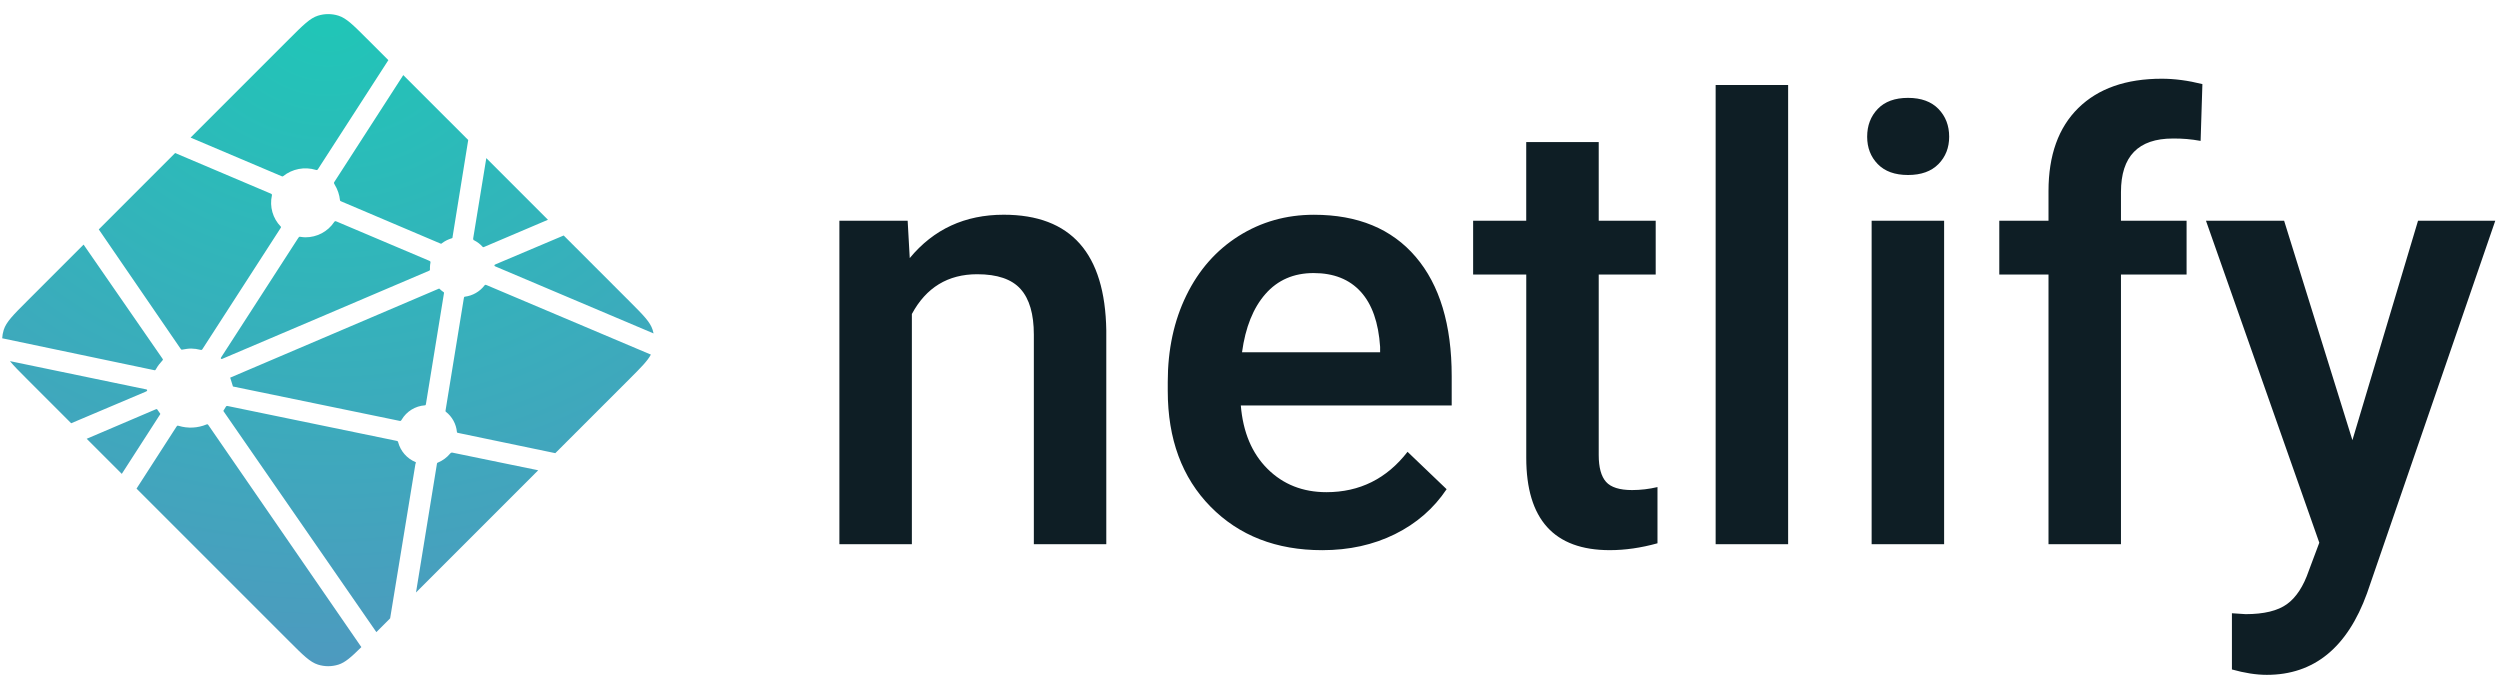
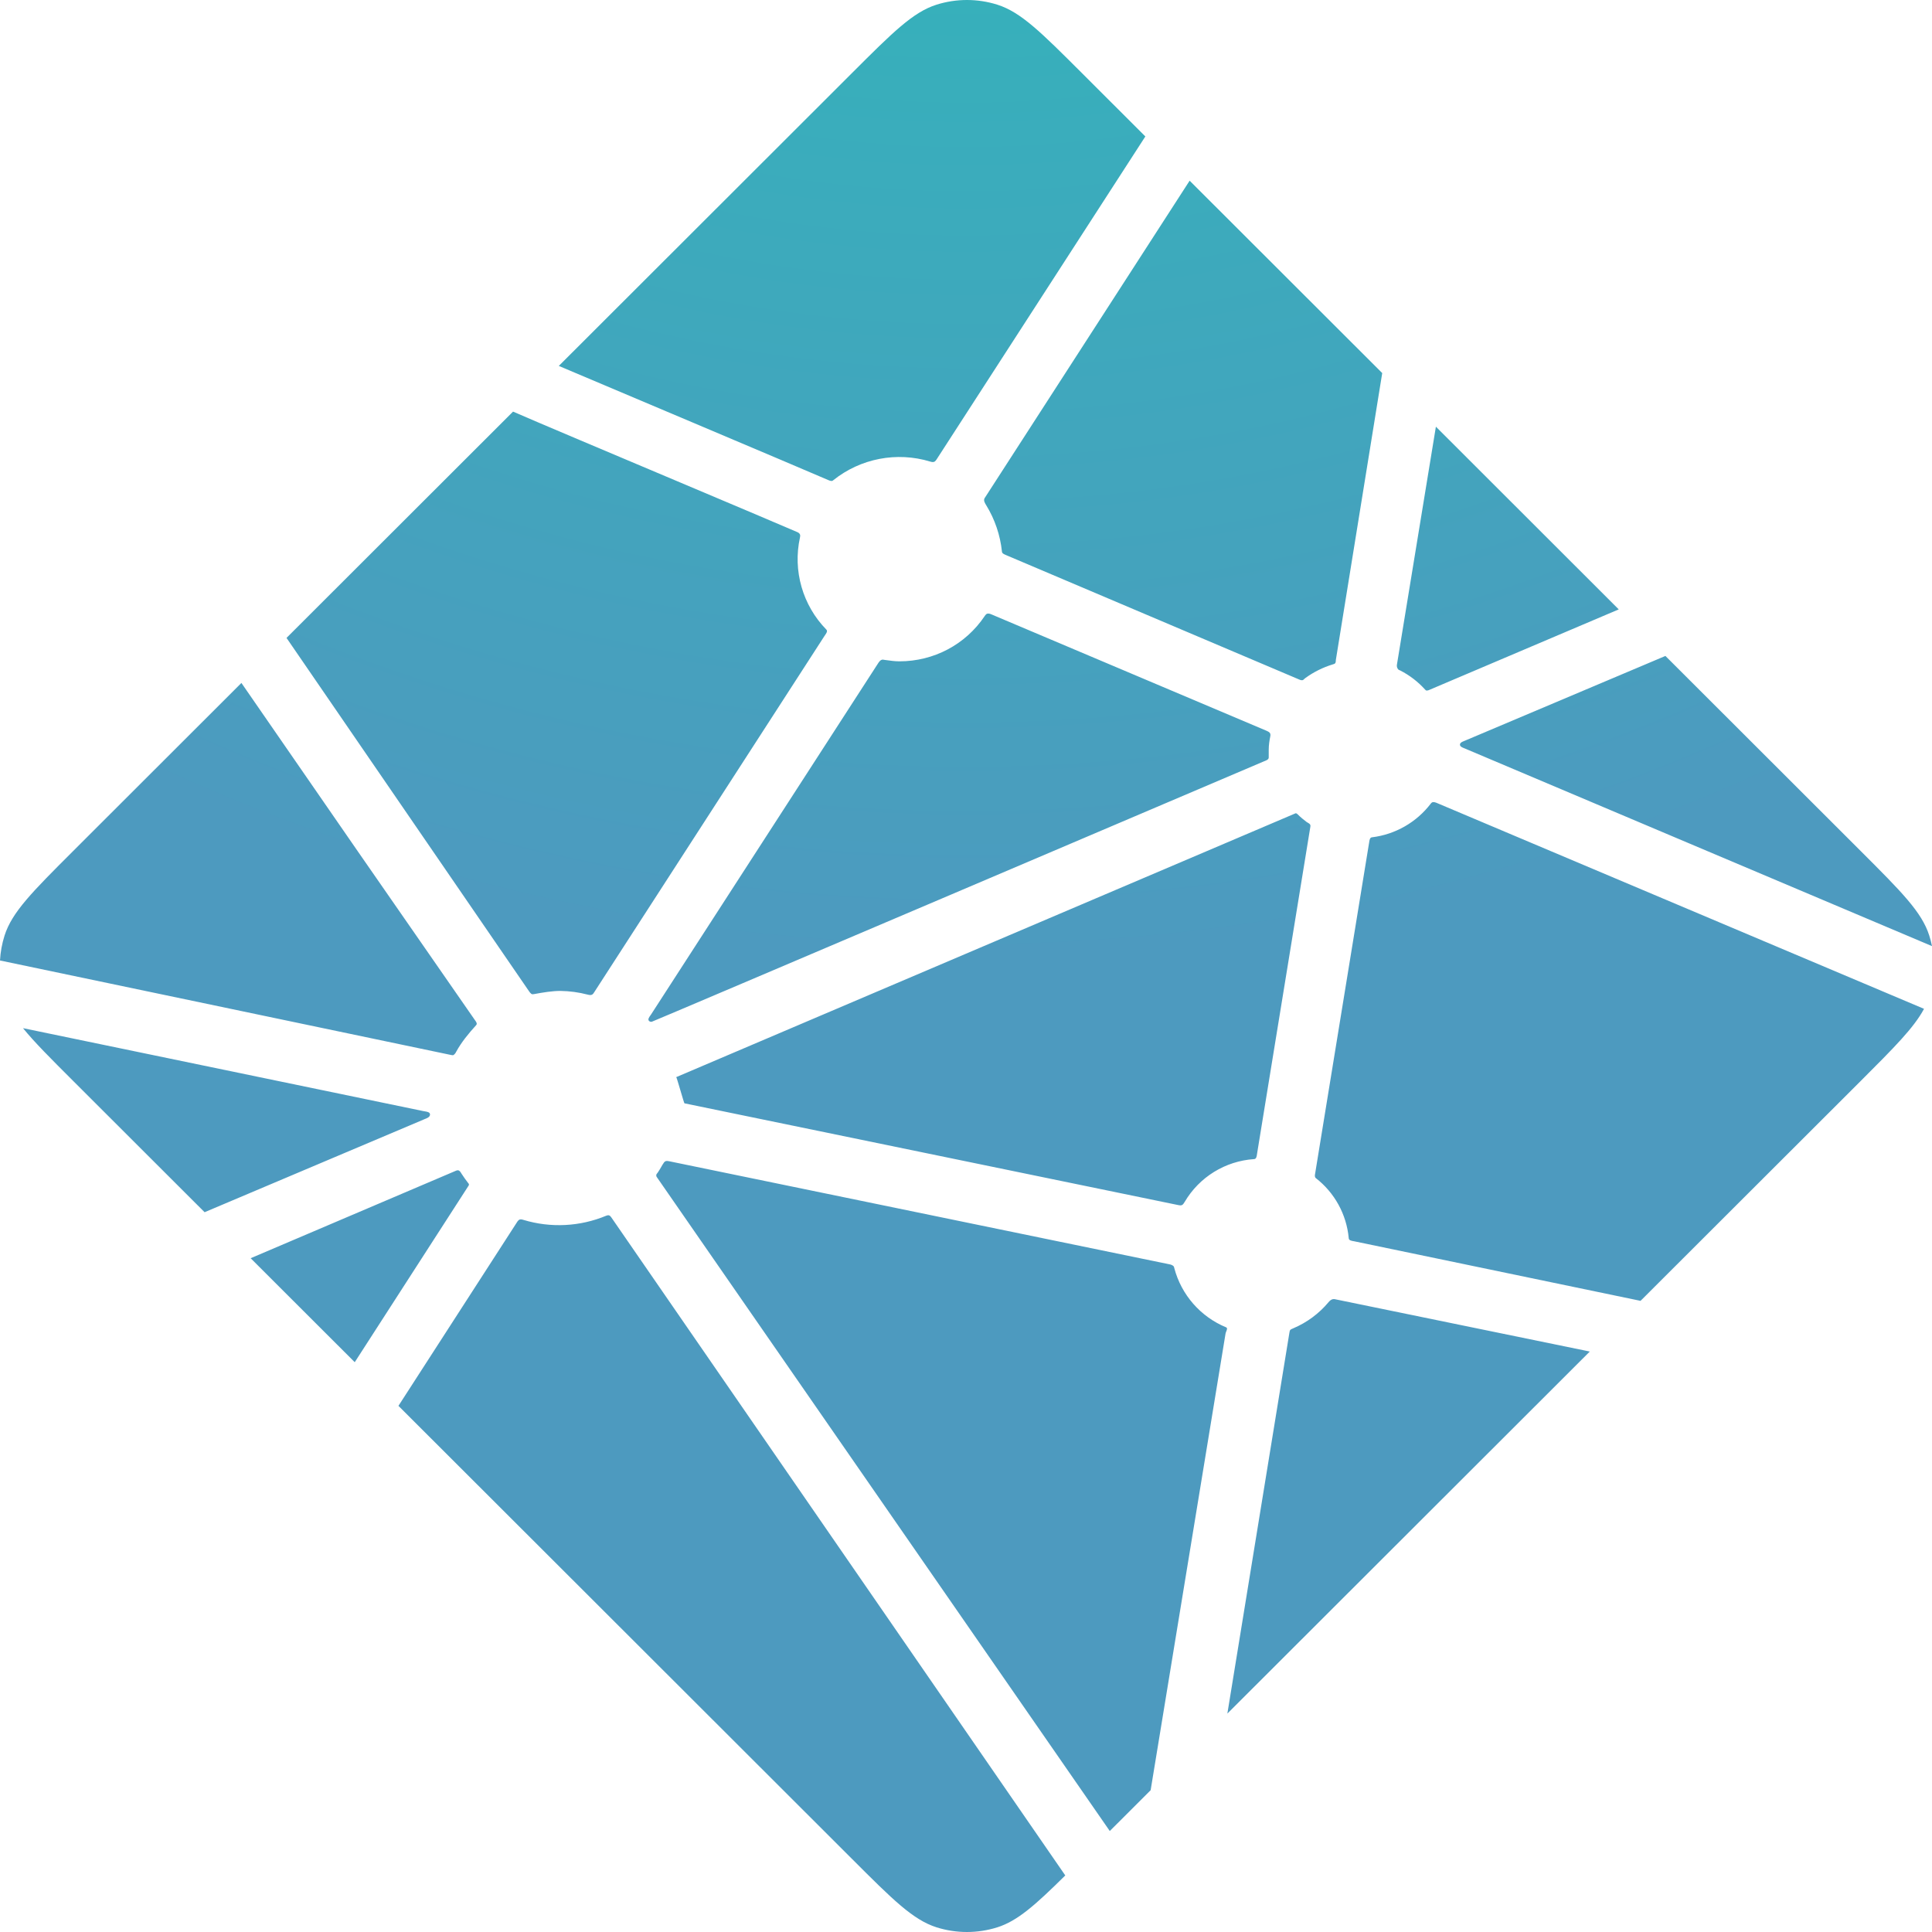
- <svg xmlns="http://www.w3.org/2000/svg" width="147" height="40">
-   <radialGradient id="a" cy="0%" r="100.11%" gradientTransform="matrix(0 .9989 -1.152 0 .5 -.5)">
-     <stop offset="0" stop-color="#20c6b7" />
-     <stop offset="1" stop-color="#4d9abf" />
-   </radialGradient>
-   <g fill="none" fill-rule="evenodd">
-     <path fill="#0e1e25" d="m53.37 12.978.123 2.198c1.403-1.7 3.245-2.55 5.525-2.55 3.951 0 5.962 2.268 6.032 6.804v12.568h-4.26v-12.322c0-1.207-.26-2.1-.78-2.681-.52-.58-1.371-.87-2.552-.87-1.719 0-3 .78-3.84 2.338v13.535h-4.262v-19.02h4.016zm24.378 19.372c-2.7 0-4.89-.852-6.567-2.557-1.678-1.705-2.517-3.976-2.517-6.812v-.527c0-1.898.365-3.595 1.096-5.089.73-1.494 1.757-2.657 3.078-3.49 1.321-.831 2.794-1.247 4.42-1.247 2.583 0 4.58.826 5.988 2.478 1.41 1.653 2.114 3.99 2.114 7.014v1.723h-12.4c.13 1.57.652 2.812 1.57 3.726s2.073 1.371 3.464 1.371c1.952 0 3.542-.79 4.77-2.373l2.297 2.198c-.76 1.136-1.774 2.018-3.042 2.645-1.269.627-2.692.94-4.27.94zm-.508-16.294c-1.17 0-2.113.41-2.832 1.23-.72.82-1.178 1.963-1.377 3.428h8.12v-.317c-.094-1.43-.474-2.51-1.14-3.243-.667-.732-1.59-1.098-2.771-1.098zm16.765-7.7v4.623h3.35v3.164h-3.35v10.617c0 .726.144 1.25.43 1.573.286.322.798.483 1.535.483a6.55 6.55 0 0 0 1.49-.176v3.305c-.97.27-1.905.404-2.806.404-3.273 0-4.91-1.81-4.91-5.431v-10.776h-3.124v-3.164h3.122v-4.623h4.261zm11.137 23.643h-4.262v-27h4.262zm9.172 0h-4.262v-19.02h4.262zm-4.525-23.96c0-.655.207-1.2.622-1.634.416-.433 1.009-.65 1.78-.65.772 0 1.368.217 1.79.65.42.434.63.979.63 1.635 0 .644-.21 1.18-.63 1.608-.422.428-1.018.642-1.79.642-.771 0-1.364-.214-1.78-.642-.415-.427-.622-.964-.622-1.608zm10.663 23.96v-15.857h-2.894v-3.164h2.894v-1.74c0-2.11.584-3.738 1.753-4.887 1.17-1.148 2.806-1.722 4.91-1.722.749 0 1.544.105 2.386.316l-.105 3.34a8.375 8.375 0 0 0 -1.631-.14c-2.035 0-3.052 1.048-3.052 3.146v1.687h3.858v3.164h-3.858v15.856h-4.261zm17.87-6.117 3.858-12.903h4.542l-7.54 21.903c-1.158 3.199-3.122 4.799-5.893 4.799-.62 0-1.304-.106-2.052-.317v-3.305l.807.053c1.075 0 1.885-.196 2.429-.589.543-.392.973-1.051 1.289-1.977l.613-1.635-6.664-18.932h4.595z" />
-     <path fill="url(#a)" fill-rule="nonzero" d="m28.589 14.135-.014-.006c-.008-.003-.016-.006-.023-.013a.11.11 0 0 1 -.028-.093l.773-4.726 3.625 3.626-3.77 1.604a.083.083 0 0 1 -.033.006h-.015c-.005-.003-.01-.007-.02-.017a1.716 1.716 0 0 0 -.495-.381zm5.258-.288 3.876 3.876c.805.806 1.208 1.208 1.355 1.674.022.069.04.138.054.209l-9.263-3.923a.728.728 0 0 0 -.015-.006c-.037-.015-.08-.032-.08-.07s.044-.056.081-.071l.012-.005zm5.127 7.003c-.2.376-.59.766-1.25 1.427l-4.37 4.369-5.652-1.177-.03-.006c-.05-.008-.103-.017-.103-.062a1.706 1.706 0 0 0 -.655-1.193c-.023-.023-.017-.059-.01-.092 0-.005 0-.01.002-.014l1.063-6.526.004-.022c.006-.05.015-.108.06-.108a1.73 1.73 0 0 0 1.16-.665c.009-.01.015-.021.027-.027.032-.015.07 0 .103.014l9.65 4.082zm-6.625 6.801-7.186 7.186 1.23-7.56.002-.01c.001-.01.003-.02.006-.029.01-.024.036-.034.061-.044l.012-.005a1.85 1.85 0 0 0 .695-.517c.024-.028.053-.055.09-.06a.09.09 0 0 1 .029 0l5.06 1.04zm-8.707 8.707-.81.81-8.955-12.942a.424.424 0 0 0 -.01-.014c-.014-.019-.029-.038-.026-.06 0-.016.011-.03.022-.042l.01-.013c.027-.04.05-.08.075-.123l.02-.035.003-.003c.014-.024.027-.047.051-.06.021-.01.05-.006.073-.001l9.921 2.046a.164.164 0 0 1 .076.033c.013.013.016.027.019.043a1.757 1.757 0 0 0 1.028 1.175c.028.014.016.045.003.078a.238.238 0 0 0 -.015.045c-.125.76-1.197 7.298-1.485 9.063zm-1.692 1.691c-.597.591-.949.904-1.347 1.03a2 2 0 0 1 -1.206 0c-.466-.148-.869-.55-1.674-1.356l-8.993-8.993 2.349-3.643c.011-.018.022-.034.04-.047.025-.018.061-.01.091 0a2.434 2.434 0 0 0 1.638-.083c.027-.01.054-.017.075.002a.19.19 0 0 1 .028.032l8.999 13.059zm-14.087-10.186-2.063-2.063 4.074-1.738a.084.084 0 0 1 .033-.007c.034 0 .054.034.072.065a2.91 2.91 0 0 0 .13.184l.013.016c.012.017.004.034-.008.05l-2.25 3.493zm-2.976-2.976-2.61-2.61c-.444-.444-.766-.766-.99-1.043l7.936 1.646a.84.84 0 0 0 .03.005c.049.008.103.017.103.063 0 .05-.059.073-.109.092l-.023.01zm-4.056-4.995a2 2 0 0 1 .09-.495c.148-.466.55-.868 1.356-1.674l3.34-3.34a2175.525 2175.525 0 0 0 4.626 6.687c.027.036.057.076.026.106-.146.161-.292.337-.395.528a.16.16 0 0 1 -.05.062c-.013.008-.027.005-.042.002h-.002l-8.949-1.877zm5.68-6.403 4.489-4.491c.423.185 1.96.834 3.333 1.414 1.04.44 1.988.84 2.286.97.03.012.057.024.07.054.008.018.004.041 0 .06a2.003 2.003 0 0 0 .523 1.828c.03.03 0 .073-.026.11l-.014.021-4.56 7.063c-.012.02-.023.037-.043.05-.024.015-.058.008-.086.001a2.274 2.274 0 0 0 -.543-.074c-.164 0-.342.03-.522.063h-.001c-.02.003-.038.007-.054-.005a.21.21 0 0 1 -.045-.051l-4.808-7.013zm5.398-5.398 5.814-5.814c.805-.805 1.208-1.208 1.674-1.355a2 2 0 0 1 1.206 0c.466.147.869.55 1.674 1.355l1.26 1.26-4.135 6.404a.155.155 0 0 1 -.041.048c-.025.017-.06.01-.09 0a2.097 2.097 0 0 0 -1.92.37c-.027.028-.067.012-.101-.003-.54-.235-4.74-2.01-5.341-2.265zm12.506-3.676 3.818 3.818-.92 5.698v.015a.135.135 0 0 1 -.008.038c-.01.02-.03.024-.05.03a1.83 1.83 0 0 0 -.548.273.154.154 0 0 0 -.02.017c-.011.012-.022.023-.04.025a.114.114 0 0 1 -.043-.007l-5.818-2.472-.011-.005c-.037-.015-.081-.033-.081-.071a2.198 2.198 0 0 0 -.31-.915c-.028-.046-.059-.094-.035-.141zm-3.932 8.606 5.454 2.31c.03.014.063.027.076.058a.106.106 0 0 1 0 .057c-.016.08-.03.171-.03.263v.153c0 .038-.039.054-.075.069l-.011.004c-.864.369-12.13 5.173-12.147 5.173s-.035 0-.052-.017c-.03-.03 0-.072.027-.11a.76.76 0 0 0 .014-.02l4.482-6.94.008-.012c.026-.042.056-.089.104-.089l.045.007c.102.014.192.027.283.027.68 0 1.31-.331 1.69-.897a.16.16 0 0 1 .034-.04c.027-.02.067-.01.098.004zm-6.246 9.185 12.28-5.237s.018 0 .035.017c.067.067.124.112.179.154l.027.017c.025.014.05.03.052.056 0 .01 0 .016-.002.025l-1.052 6.462-.004.026c-.007.05-.014.107-.061.107a1.729 1.729 0 0 0 -1.373.847l-.005.008c-.014.023-.027.045-.05.057-.021.01-.048.006-.07.001l-9.793-2.02c-.01-.002-.152-.519-.163-.52z" transform="translate(-.702)" />
+ <svg xmlns="http://www.w3.org/2000/svg" width="256px" height="256px" viewBox="0 0 256 256" version="1.1" preserveAspectRatio="xMidYMid">
+   <defs>
+     <radialGradient cx="50%" cy="-50%" fx="50%" fy="-50%" r="100%" id="radialGradient-1">
+       <stop stop-color="#20C6B7" offset="0%" />
+       <stop stop-color="#4D9ABF" offset="100%" />
+     </radialGradient>
+   </defs>
+   <g>
+     <path d="M185.532,88.839 L185.438,88.799 C185.385,88.779 185.331,88.759 185.284,88.712 C185.129,88.545 185.06,88.316 185.097,88.091 L190.264,56.538 L214.493,80.747 L189.295,91.456 C189.225,91.484 189.15,91.498 189.074,91.496 L188.974,91.496 C188.94,91.476 188.907,91.449 188.84,91.382 C187.902,90.339 186.781,89.477 185.532,88.839 Z M220.676,86.916 L246.582,112.794 C251.963,118.175 254.657,120.859 255.639,123.971 C255.786,124.431 255.906,124.892 256,125.366 L194.087,99.174 C194.054,99.16 194.02,99.147 193.987,99.134 C193.739,99.034 193.452,98.92 193.452,98.667 C193.452,98.413 193.746,98.293 193.993,98.193 L194.074,98.159 L220.676,86.916 Z M254.944,133.672 C253.607,136.182 251,138.786 246.589,143.199 L217.38,172.369 L179.603,164.511 L179.403,164.471 C179.068,164.417 178.714,164.357 178.714,164.057 C178.424,160.91 176.838,158.025 174.336,156.092 C174.182,155.938 174.223,155.698 174.269,155.477 C174.269,155.444 174.269,155.411 174.283,155.384 L181.388,111.813 L181.414,111.666 C181.454,111.332 181.515,110.945 181.815,110.945 C184.891,110.563 187.684,108.963 189.569,106.505 C189.629,106.438 189.669,106.365 189.749,106.325 C189.963,106.224 190.217,106.325 190.438,106.418 L254.937,133.672 L254.944,133.672 Z M210.663,179.079 L162.633,227.057 L170.854,176.582 L170.867,176.515 C170.874,176.448 170.887,176.382 170.907,176.322 C170.974,176.161 171.148,176.095 171.315,176.028 L171.395,175.994 C173.195,175.227 174.787,174.044 176.041,172.543 C176.201,172.356 176.395,172.175 176.642,172.142 C176.706,172.132 176.772,172.132 176.836,172.142 L210.656,179.086 L210.663,179.079 Z M152.466,237.212 L147.052,242.62 L87.198,156.212 C87.176,156.18 87.154,156.149 87.131,156.118 C87.038,155.991 86.937,155.865 86.958,155.718 C86.964,155.611 87.031,155.517 87.105,155.437 L87.171,155.351 C87.352,155.083 87.506,154.816 87.673,154.529 L87.806,154.296 L87.826,154.276 C87.92,154.115 88.007,153.962 88.167,153.875 C88.308,153.808 88.502,153.835 88.655,153.868 L154.966,167.529 C155.152,167.557 155.327,167.633 155.474,167.749 C155.561,167.836 155.581,167.929 155.601,168.036 C156.539,171.58 159.081,174.482 162.472,175.881 C162.659,175.974 162.579,176.181 162.492,176.402 C162.449,176.498 162.415,176.599 162.392,176.702 C161.557,181.776 154.391,225.428 152.466,237.212 Z M141.157,248.502 C137.167,252.448 134.814,254.537 132.154,255.379 C129.531,256.207 126.716,256.207 124.093,255.379 C120.979,254.39 118.285,251.707 112.904,246.325 L52.796,186.283 L68.497,161.96 C68.57,161.84 68.644,161.733 68.764,161.646 C68.931,161.526 69.172,161.58 69.372,161.646 C72.976,162.733 76.845,162.537 80.32,161.092 C80.501,161.026 80.681,160.979 80.822,161.106 C80.892,161.17 80.955,161.241 81.009,161.319 L141.157,248.508 L141.157,248.502 Z M47.001,180.494 L33.212,166.721 L60.442,155.117 C60.512,155.087 60.587,155.071 60.663,155.07 C60.89,155.07 61.024,155.297 61.144,155.504 C61.418,155.925 61.708,156.334 62.013,156.733 L62.1,156.839 C62.18,156.953 62.127,157.066 62.047,157.173 L47.008,180.494 L47.001,180.494 Z M27.11,160.625 L9.665,143.199 C6.697,140.235 4.545,138.085 3.048,136.236 L56.091,147.225 C56.158,147.237 56.225,147.249 56.292,147.259 C56.619,147.312 56.98,147.372 56.98,147.679 C56.98,148.013 56.586,148.167 56.252,148.293 L56.098,148.36 L27.11,160.625 Z M0,127.276 C0.06,126.153 0.263,125.043 0.602,123.971 C1.591,120.859 4.278,118.175 9.665,112.794 L31.989,90.494 C42.268,105.396 52.574,120.278 62.909,135.141 C63.089,135.381 63.29,135.648 63.083,135.848 C62.107,136.923 61.131,138.098 60.442,139.374 C60.368,139.537 60.253,139.68 60.108,139.787 C60.021,139.841 59.928,139.821 59.828,139.801 L59.814,139.801 L0,127.269 L0,127.276 Z M37.965,84.526 L67.982,54.541 C70.803,55.776 81.069,60.109 90.253,63.982 C97.204,66.92 103.54,69.59 105.532,70.458 C105.733,70.538 105.913,70.618 106,70.819 C106.053,70.939 106.027,71.092 106,71.219 C105.035,75.616 106.348,80.203 109.496,83.424 C109.696,83.624 109.496,83.911 109.322,84.158 L109.228,84.299 L78.75,131.455 C78.669,131.589 78.596,131.702 78.462,131.789 C78.302,131.889 78.075,131.842 77.887,131.796 C76.702,131.485 75.483,131.319 74.258,131.302 C73.162,131.302 71.972,131.502 70.769,131.722 L70.762,131.722 C70.629,131.742 70.508,131.769 70.402,131.689 C70.283,131.592 70.182,131.477 70.101,131.348 L37.965,84.526 Z M74.044,48.486 L112.904,9.668 C118.285,4.293 120.979,1.603 124.093,0.621 C126.716,-0.207 129.531,-0.207 132.154,0.621 C135.269,1.603 137.962,4.293 143.343,9.668 L151.765,18.081 L124.127,60.837 C124.058,60.962 123.965,61.071 123.853,61.158 C123.686,61.271 123.452,61.224 123.251,61.158 C118.827,59.817 114.026,60.741 110.418,63.628 C110.238,63.815 109.97,63.708 109.743,63.608 C106.134,62.039 78.061,50.188 74.044,48.486 Z M157.633,23.943 L183.152,49.434 L177.003,87.477 L177.003,87.577 C176.998,87.664 176.98,87.749 176.95,87.831 C176.883,87.964 176.749,87.991 176.615,88.031 C175.301,88.429 174.062,89.045 172.953,89.854 C172.905,89.887 172.86,89.925 172.819,89.967 C172.745,90.047 172.672,90.121 172.552,90.134 C172.454,90.137 172.356,90.121 172.264,90.087 L133.377,73.583 L133.304,73.549 C133.056,73.449 132.762,73.329 132.762,73.075 C132.534,70.911 131.826,68.824 130.69,66.966 C130.503,66.659 130.296,66.339 130.456,66.025 L157.633,23.943 Z M131.352,81.401 L167.806,96.824 C168.006,96.917 168.227,97.004 168.314,97.211 C168.349,97.336 168.349,97.467 168.314,97.592 C168.207,98.126 168.113,98.733 168.113,99.348 L168.113,100.369 C168.113,100.623 167.853,100.73 167.612,100.83 L167.539,100.856 C161.764,103.32 86.463,135.394 86.349,135.394 C86.236,135.394 86.115,135.394 86.002,135.281 C85.801,135.08 86.002,134.8 86.182,134.546 C86.214,134.502 86.245,134.458 86.276,134.413 L116.233,88.078 L116.286,87.997 C116.46,87.717 116.661,87.403 116.982,87.403 L117.282,87.45 C117.964,87.543 118.566,87.63 119.174,87.63 C123.719,87.63 127.93,85.42 130.47,81.641 C130.53,81.54 130.607,81.45 130.697,81.374 C130.877,81.241 131.145,81.308 131.352,81.401 Z M89.604,142.725 L171.683,107.76 C171.683,107.76 171.803,107.76 171.917,107.874 C172.364,108.321 172.745,108.621 173.113,108.902 L173.293,109.015 C173.461,109.109 173.628,109.216 173.641,109.389 C173.641,109.456 173.641,109.496 173.628,109.556 L166.596,152.7 L166.569,152.874 C166.523,153.207 166.476,153.588 166.162,153.588 C162.356,153.844 158.922,155.961 156.985,159.243 L156.951,159.296 C156.858,159.45 156.771,159.597 156.617,159.677 C156.477,159.744 156.296,159.717 156.149,159.684 L90.694,146.197 C90.627,146.184 89.678,142.732 89.604,142.725 Z" fill="url(#radialGradient-1)" fill-rule="nonzero" />
  </g>
</svg>
